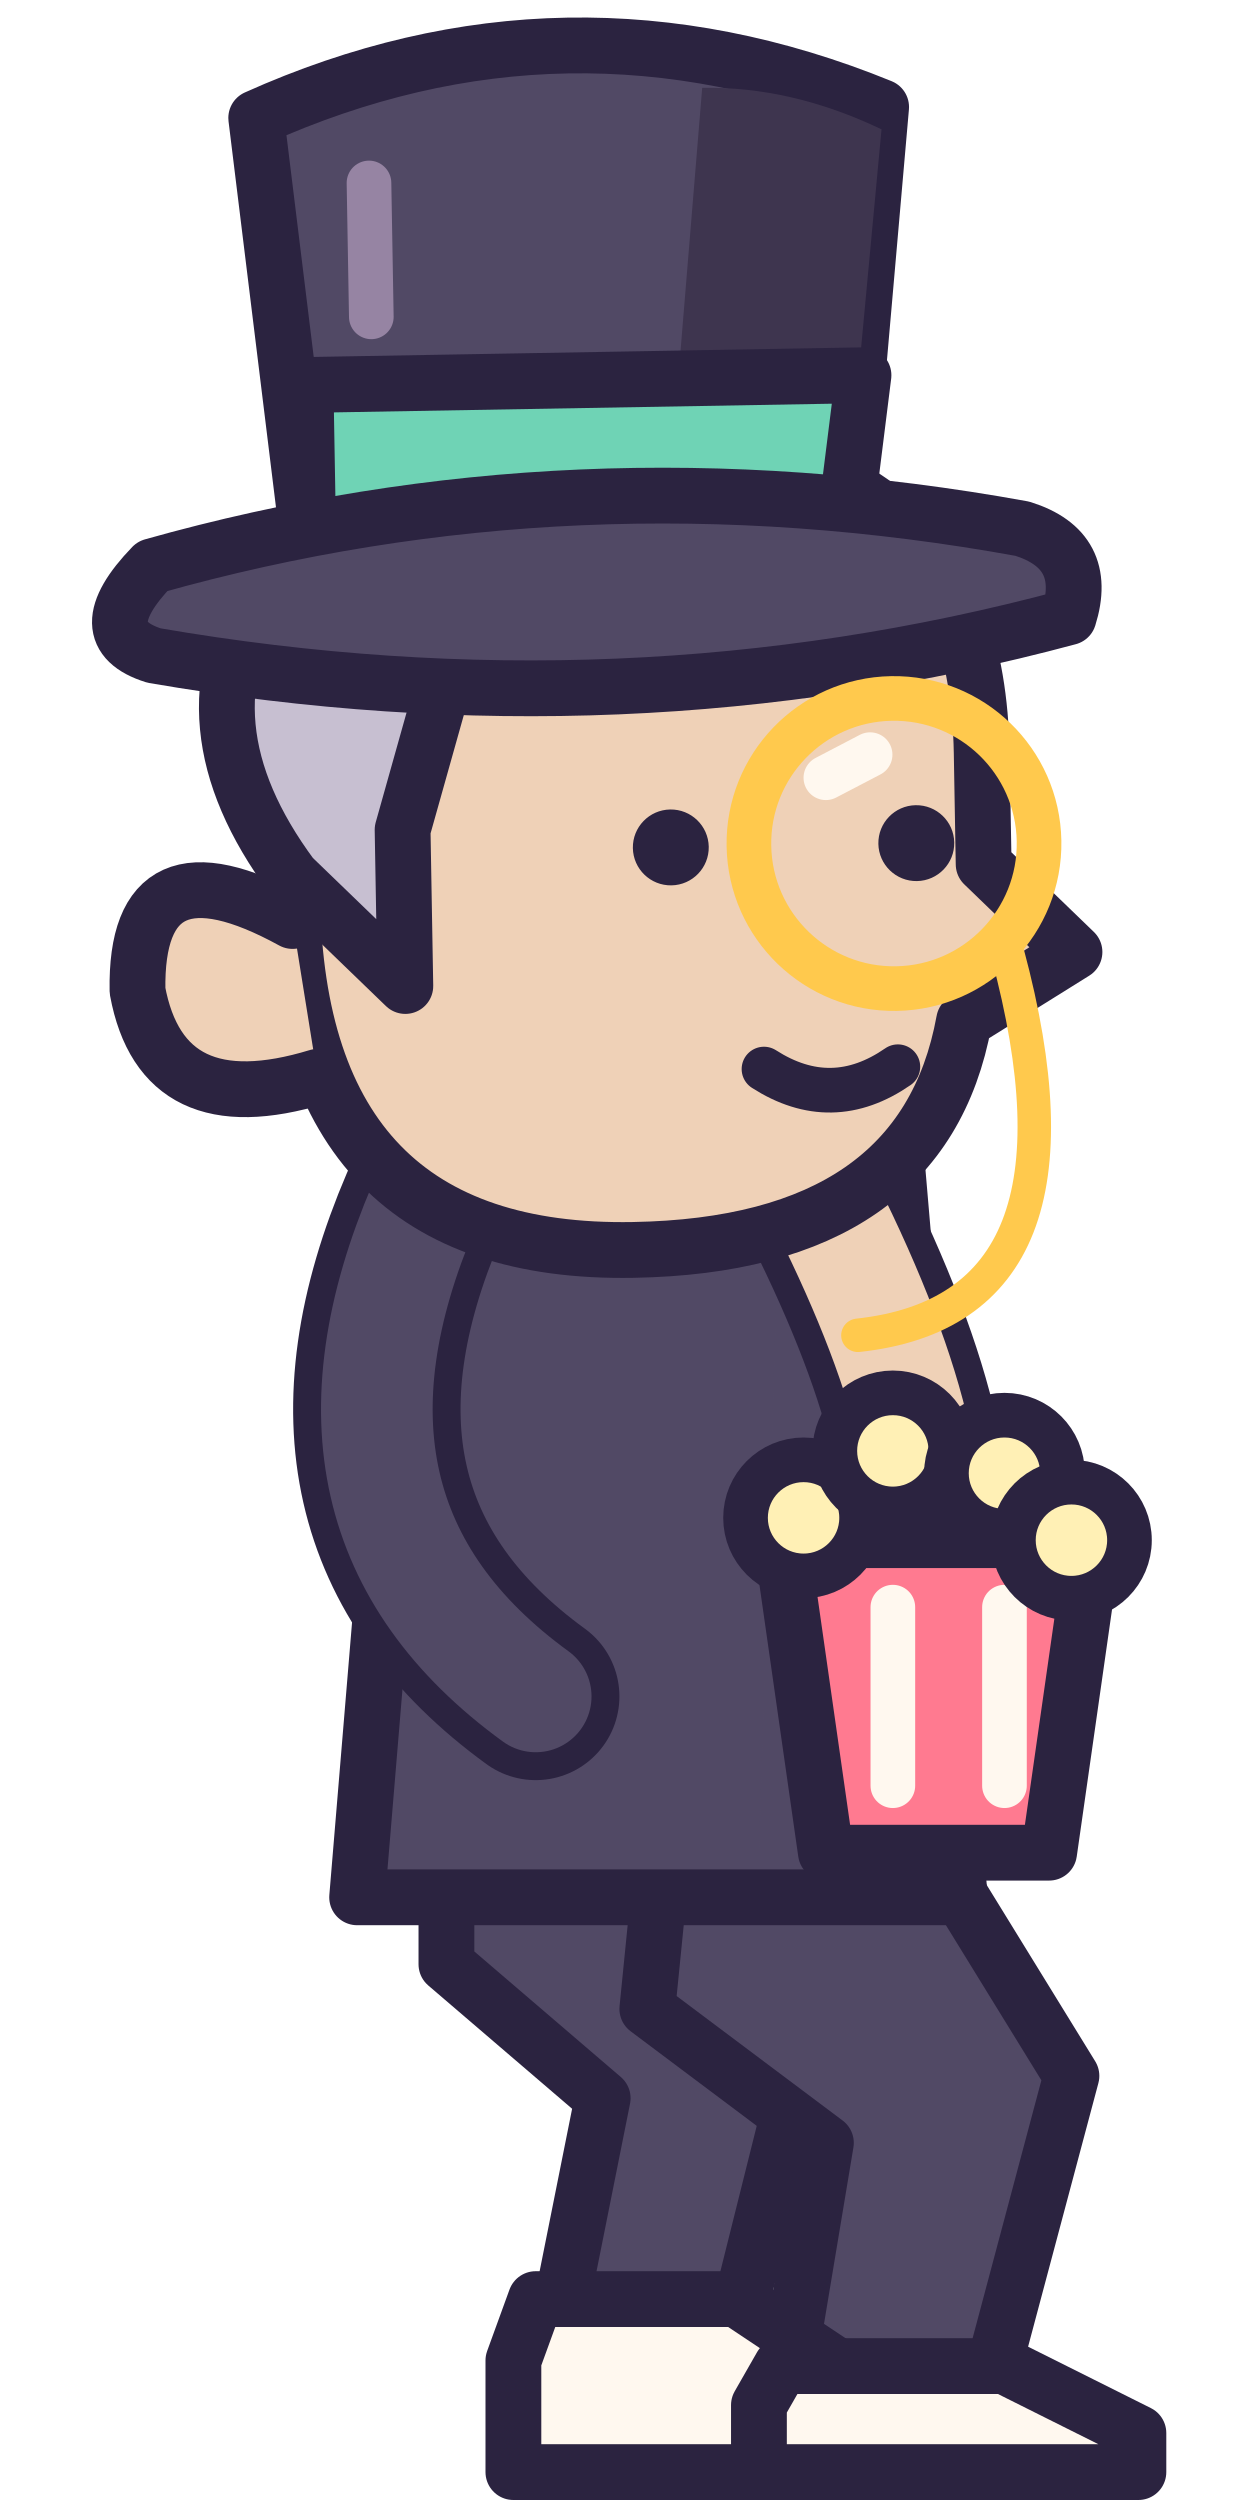
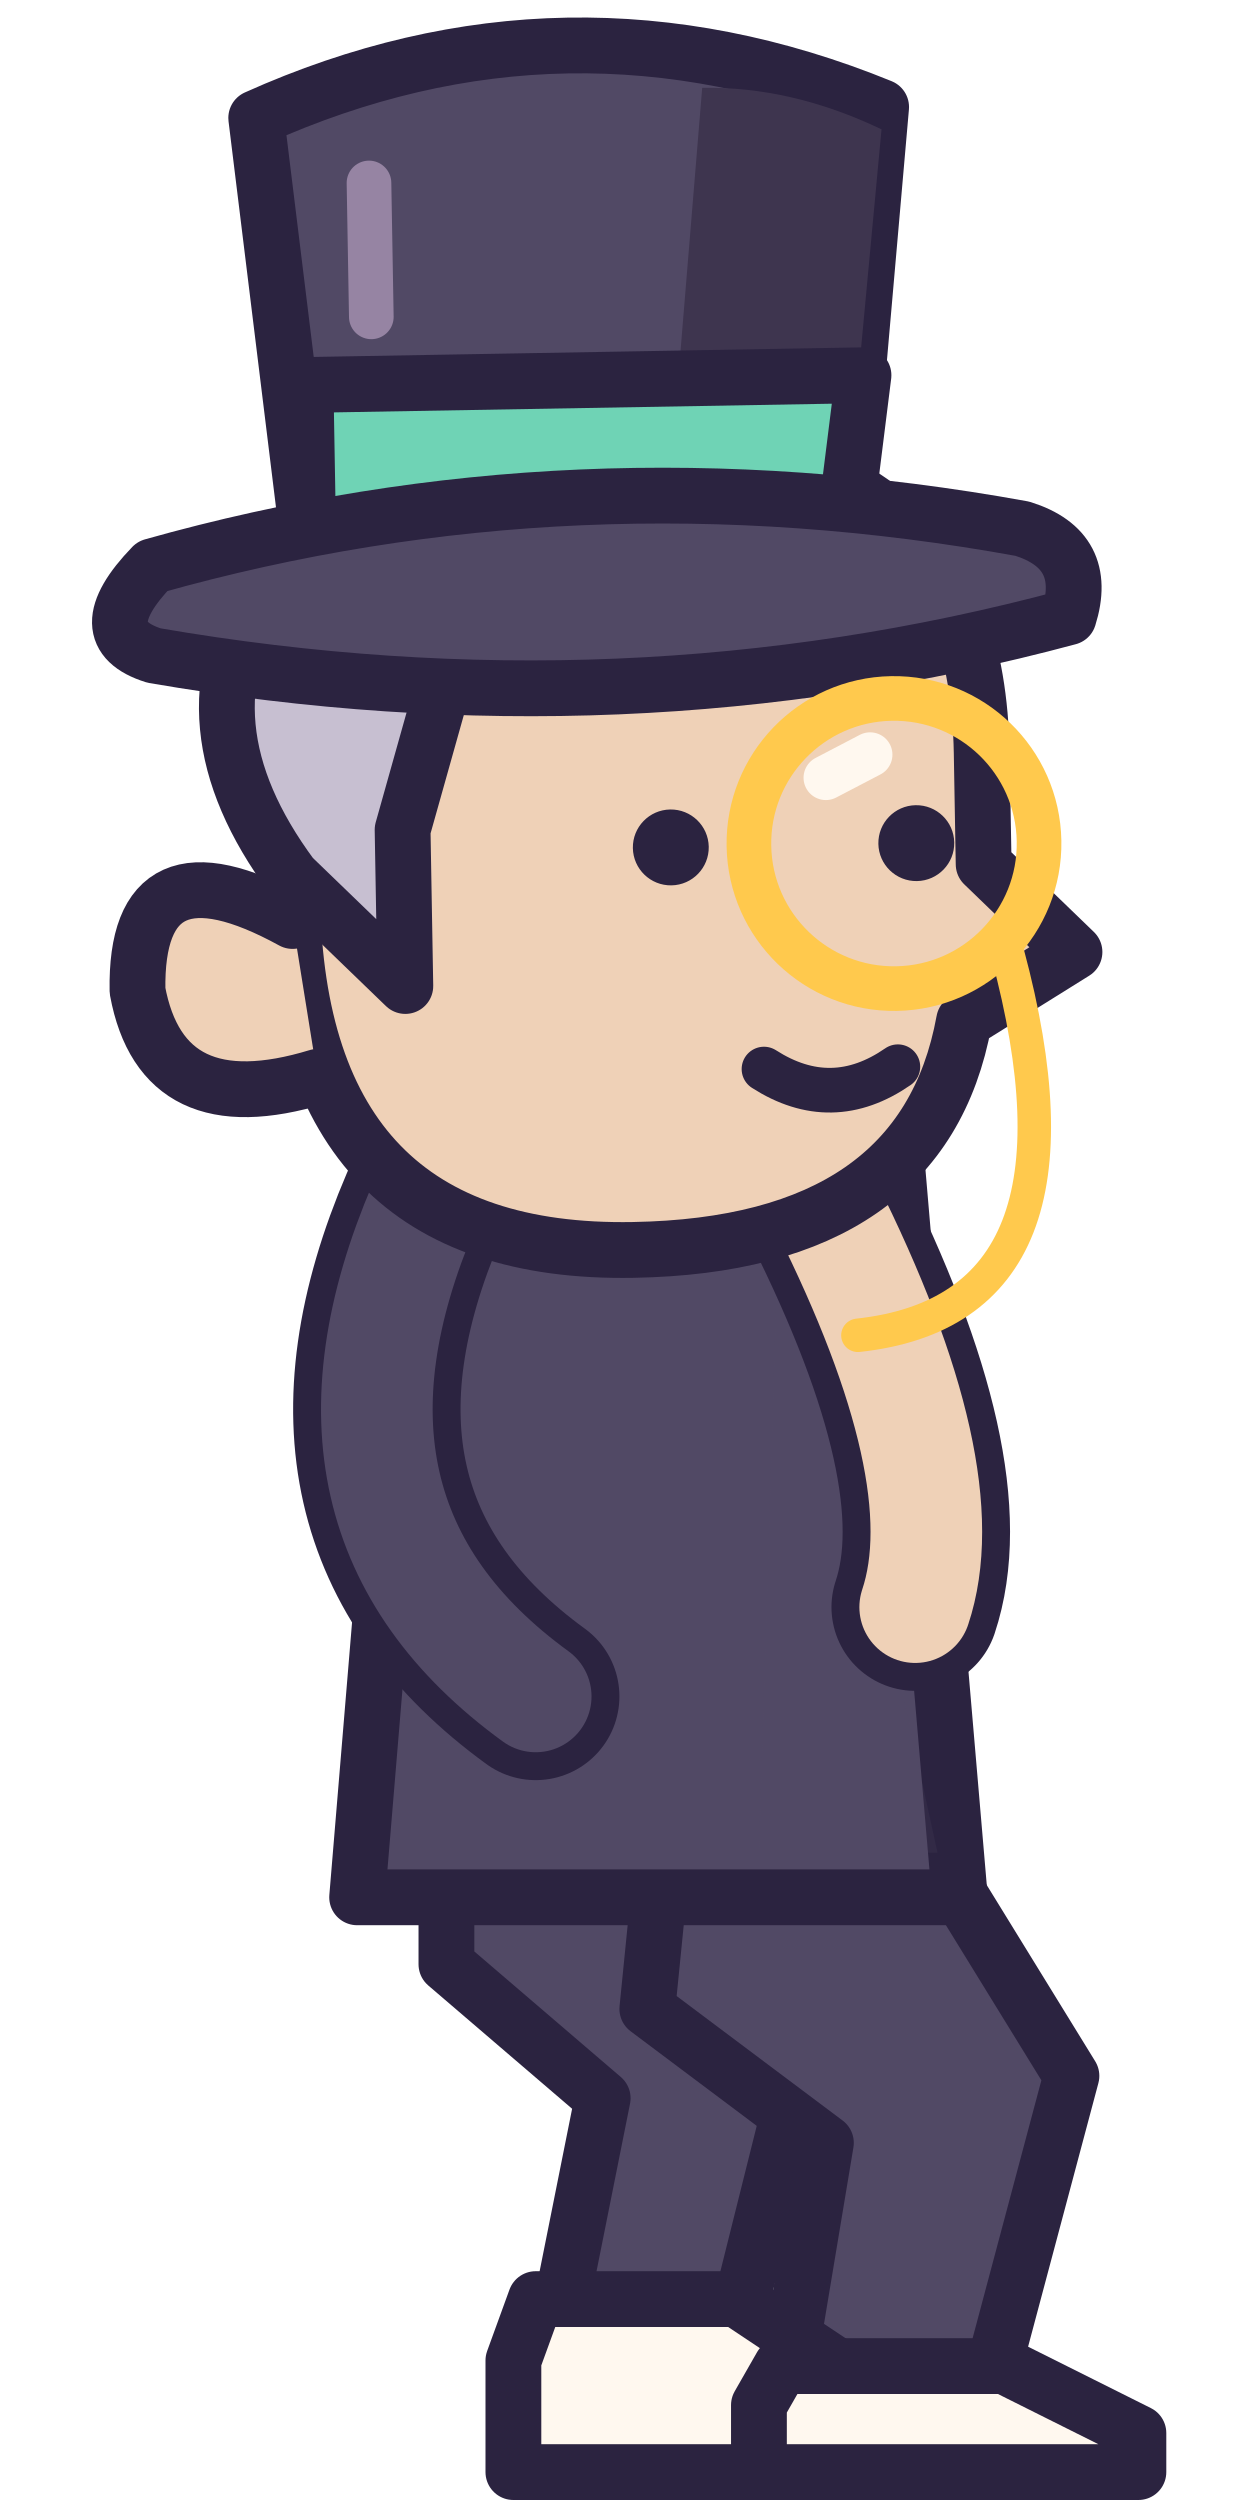
<svg xmlns="http://www.w3.org/2000/svg" width="56" height="112" viewBox="0 0 56 112">
  <g stroke="#2b2340" stroke-width="2.5" stroke-linecap="round" stroke-linejoin="round">
    <path d="M20 80h10l6 12-3 12h-8l2-10-7-6Z" fill="#514965" vector-effect="non-scaling-stroke" />
    <path d="M30 80h10l8 13-4 15h-9l2-12-8-6Z" fill="#514965" vector-effect="non-scaling-stroke" />
    <path d="M24 103h9l6 4v3.75H23v-5Z" fill="#fff8ef" vector-effect="non-scaling-stroke" />
    <path d="M35 106h10l6 3v1.75H34v-3Z" fill="#fff8ef" vector-effect="non-scaling-stroke" />
    <path d="M19 49q11-7 21 1l3 35H16Z" fill="#514965" vector-effect="non-scaling-stroke" />
    <path d="M35 51l7 32h-8Z" fill="#514965" stroke="none" opacity="0.18" vector-effect="non-scaling-stroke" />
    <path d="M24 44v7q5 4 10-1v-7" fill="#efd1b7" vector-effect="non-scaling-stroke" />
    <path d="M24 52l5 4 6-5" fill="none" stroke="#fff8ef" stroke-width="2" vector-effect="non-scaling-stroke" />
    <path d="M19 54Q13 68 24 76" fill="none" stroke="#2b2340" stroke-width="7.5" vector-effect="non-scaling-stroke" />
    <path d="M19 54Q13 68 24 76" fill="none" stroke="#514965" stroke-width="5" vector-effect="non-scaling-stroke" />
    <path d="M37 54Q43 66 41 72" fill="none" stroke="#2b2340" stroke-width="7.5" vector-effect="non-scaling-stroke" />
    <path d="M37 54Q43 66 41 72" fill="none" stroke="#efd1b7" stroke-width="5" vector-effect="non-scaling-stroke" />
    <g transform="translate(0 0) rotate(-1 28 35)">
      <path d="M13 32q0-12 16-12 15 0 15 14v5l4 4-5 3q-2 10-15 10-15 0-15-16Z" fill="#efd1b7" vector-effect="non-scaling-stroke" />
      <path d="M13 41q-7-4-7 3 1 6 8 4" fill="#efd1b7" vector-effect="non-scaling-stroke" />
      <path d="M13 39q-5-7-1-13l9 1-3 10v7Z" fill="#c7bfd1" vector-effect="non-scaling-stroke" />
      <circle cx="30" cy="38" r="1.7" fill="#2b2340" stroke="none" vector-effect="non-scaling-stroke" />
      <circle cx="41" cy="38" r="1.7" fill="#2b2340" stroke="none" vector-effect="non-scaling-stroke" />
      <path d="M34 48q3 2 6 0" fill="none" stroke="#2b2340" stroke-width="2" vector-effect="non-scaling-stroke" />
      <path d="M14 24 12 5q14-6 28 0l-2 19" fill="#514965" vector-effect="non-scaling-stroke" />
      <path d="M32 4q4 0 8 2l-2 18h-8Z" fill="#3e354f" stroke="none" vector-effect="non-scaling-stroke" />
      <path d="M14 17h25l-1 7H14Z" fill="#6fd3b5" vector-effect="non-scaling-stroke" />
      <path d="M7 25q19-5 39-1 3 1 2 4-20 5-41 1-3-1 0-4Z" fill="#514965" vector-effect="non-scaling-stroke" />
      <path d="M17 8v6" fill="none" stroke="#9684a3" stroke-width="2" vector-effect="non-scaling-stroke" />
      <circle cx="40" cy="38" r="6.5" fill="none" stroke="#ffc94d" stroke-width="2" vector-effect="non-scaling-stroke" />
      <path d="M45 43q4 16-7 17" fill="none" stroke="#ffc94d" stroke-width="1.5" vector-effect="non-scaling-stroke" />
      <path d="m37 35 2-1" fill="none" stroke="#fff8ef" stroke-width="2" vector-effect="non-scaling-stroke" />
    </g>
-     <path d="M35 69h14l-2 14H37Z" fill="#ff7a90" vector-effect="non-scaling-stroke" />
-     <path d="M40 72v8m5-8v8" fill="none" stroke="#fff8ef" stroke-width="2" vector-effect="non-scaling-stroke" />
-     <circle cx="36" cy="68" r="2.6" fill="#fff0b5" stroke-width="2" vector-effect="non-scaling-stroke" />
-     <circle cx="40" cy="65" r="2.6" fill="#fff0b5" stroke-width="2" vector-effect="non-scaling-stroke" />
-     <circle cx="45" cy="66" r="2.6" fill="#fff0b5" stroke-width="2" vector-effect="non-scaling-stroke" />
-     <circle cx="48" cy="69" r="2.6" fill="#fff0b5" stroke-width="2" vector-effect="non-scaling-stroke" />
  </g>
</svg>
